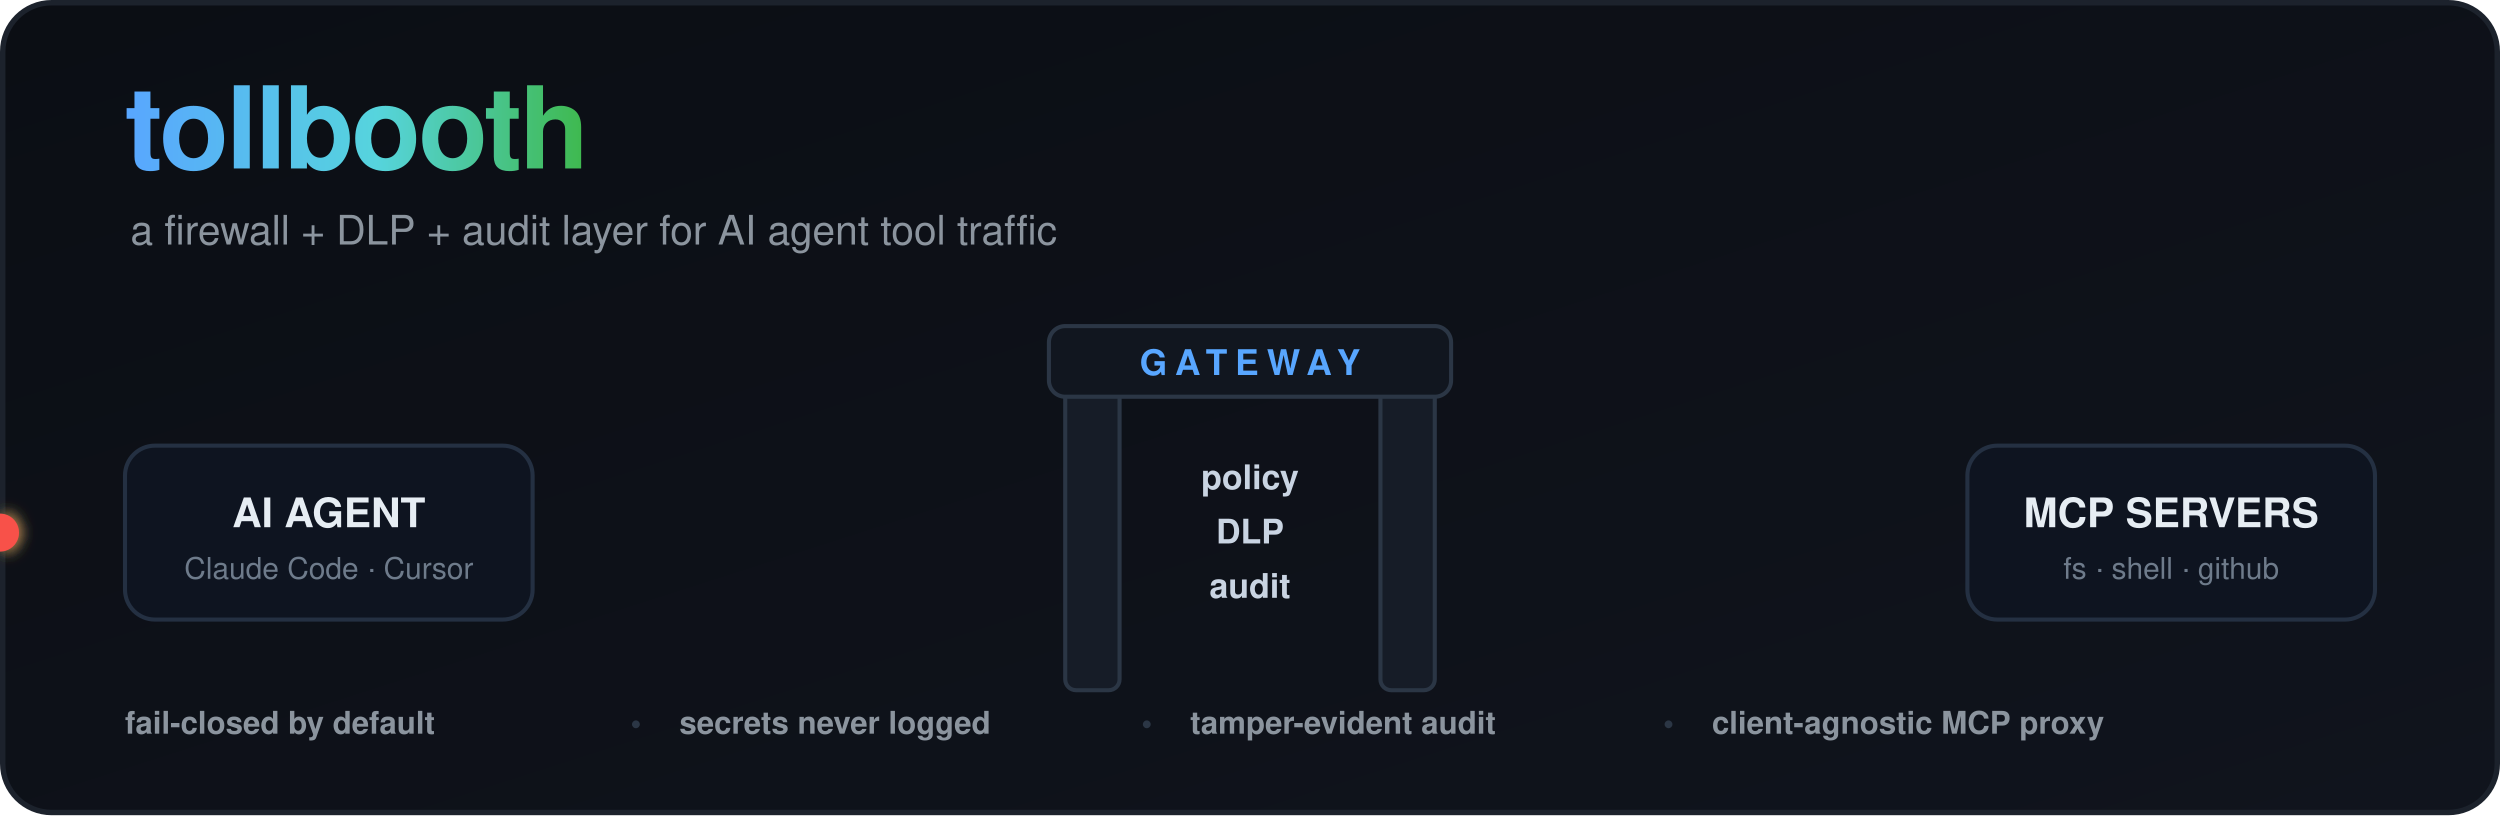
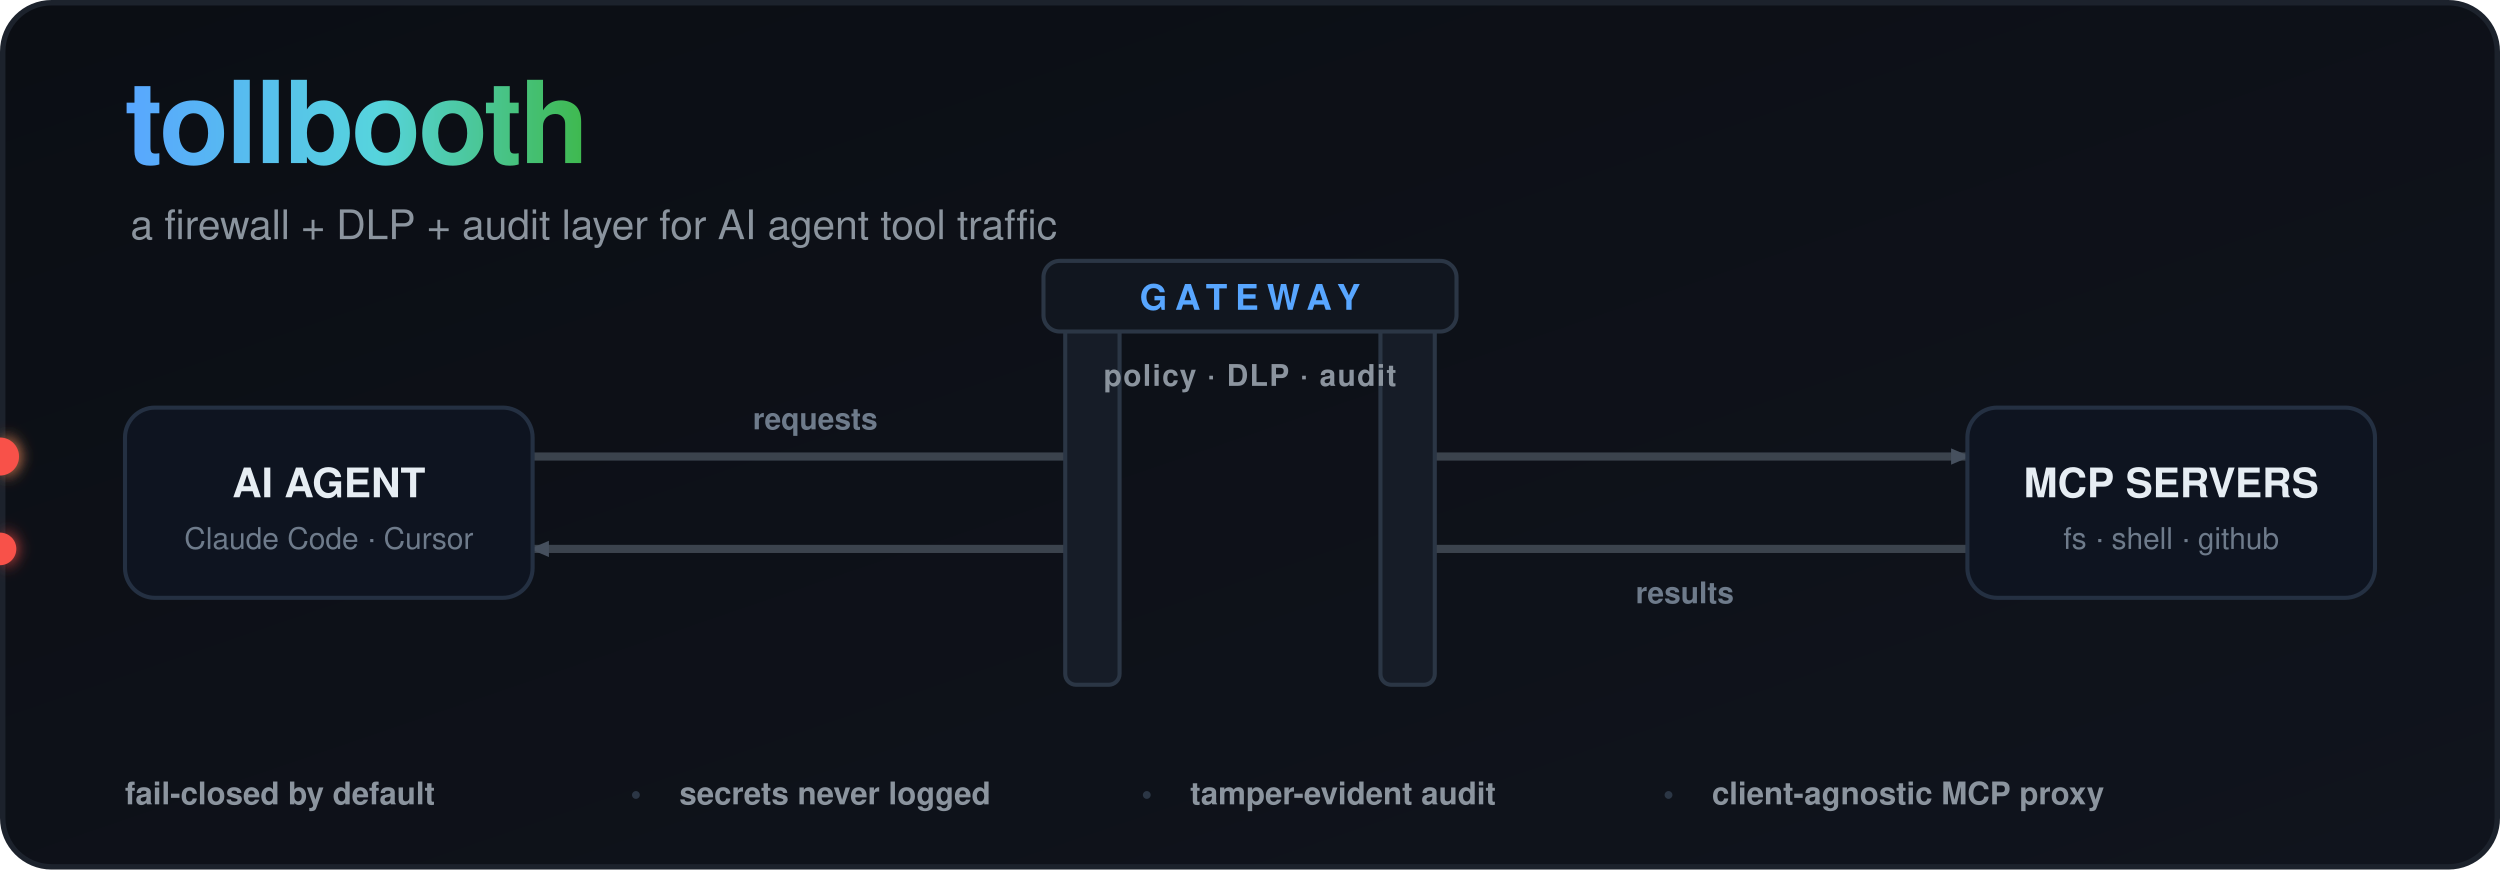
- <svg xmlns="http://www.w3.org/2000/svg" viewBox="0 0 920 300" width="920" height="300" font-family="ui-sans-serif, -apple-system, Segoe UI, Helvetica, Arial, sans-serif" role="img" aria-label="tollbooth — a firewall, DLP, and audit layer for AI agent tool traffic">
+ <svg xmlns="http://www.w3.org/2000/svg" viewBox="0 0 920 320" width="920" height="320" font-family="ui-sans-serif, -apple-system, Segoe UI, Helvetica, Arial, sans-serif" role="img" aria-label="tollbooth — a firewall + DLP + audit layer for AI agent tool traffic; requests are policed and blocked, results are scanned and redacted">
  <defs>
    <linearGradient id="bg" x1="0" y1="0" x2="1" y2="1">
      <stop offset="0" stop-color="#0B0E14" />
      <stop offset="1" stop-color="#10141D" />
    </linearGradient>
    <linearGradient id="mark" x1="0" y1="0" x2="1" y2="0">
      <stop offset="0" stop-color="#58A6FF" />
      <stop offset="0.55" stop-color="#56D4DD" />
      <stop offset="1" stop-color="#3FB950" />
    </linearGradient>
-     <linearGradient id="wire" x1="0" y1="0" x2="1" y2="0">
-       <stop offset="0" stop-color="#30363D" />
-       <stop offset="0.5" stop-color="#3B434D" />
-       <stop offset="1" stop-color="#30363D" />
-     </linearGradient>
-     <filter id="glow" x="-50%" y="-50%" width="200%" height="200%">
+     <filter id="glow" x="-60%" y="-60%" width="220%" height="220%">
      <feGaussianBlur stdDeviation="3" result="b" />
      <feMerge>
        <feMergeNode in="b" />
        <feMergeNode in="SourceGraphic" />
      </feMerge>
    </filter>
+     <marker id="arrR" markerWidth="9" markerHeight="9" refX="6" refY="3" orient="auto" markerUnits="userSpaceOnUse">
+       <path d="M0,0 L7,3 L0,6 Z" fill="#46505E" />
+     </marker>
  </defs>
-   <rect x="1" y="1" width="918" height="298" rx="18" fill="url(#bg)" stroke="#1C222C" stroke-width="2" />
-   <text x="46" y="62" font-size="42" font-weight="700" letter-spacing="-1" fill="url(#mark)">tollbooth</text>
-   <text x="48" y="90" font-size="15" fill="#8B949E">a firewall + DLP + audit layer for AI agent tool traffic</text>
-   <line x1="196" y1="196" x2="404" y2="196" stroke="url(#wire)" stroke-width="3" />
-   <line x1="516" y1="196" x2="724" y2="196" stroke="url(#wire)" stroke-width="3" />
-   <rect x="46" y="164" width="150" height="64" rx="11" fill="#0E1420" stroke="#243042" stroke-width="1.5" />
-   <text x="121" y="194" font-size="15" font-weight="600" fill="#E6EDF3" text-anchor="middle">AI AGENT</text>
-   <text x="121" y="213" font-size="11" fill="#6E7B8B" text-anchor="middle">Claude Code · Cursor</text>
-   <rect x="724" y="164" width="150" height="64" rx="11" fill="#0E1420" stroke="#243042" stroke-width="1.5" />
-   <text x="799" y="194" font-size="15" font-weight="600" fill="#E6EDF3" text-anchor="middle">MCP SERVERS</text>
-   <text x="799" y="213" font-size="11" fill="#6E7B8B" text-anchor="middle">fs · shell · github</text>
-   <rect x="392" y="138" width="20" height="116" rx="4" fill="#161C27" stroke="#2B3645" stroke-width="1.5" />
-   <rect x="508" y="138" width="20" height="116" rx="4" fill="#161C27" stroke="#2B3645" stroke-width="1.5" />
-   <rect x="386" y="120" width="148" height="26" rx="6" fill="#11161F" stroke="#2B3645" stroke-width="1.5" />
-   <text x="460" y="138" font-size="13" font-weight="700" letter-spacing="3" fill="#58A6FF" text-anchor="middle">GATEWAY</text>
-   <text x="460" y="180" font-size="12.5" font-weight="600" fill="#C9D4E2" text-anchor="middle">policy</text>
-   <text x="460" y="200" font-size="12.5" font-weight="600" fill="#C9D4E2" text-anchor="middle">DLP</text>
-   <text x="460" y="220" font-size="12.5" font-weight="600" fill="#C9D4E2" text-anchor="middle">audit</text>
-   <line x1="414" y1="146" x2="414" y2="246" stroke="#56D4DD" stroke-width="2" opacity="0">
-     <animate attributeName="x1" values="414;506;414" dur="3.2s" repeatCount="indefinite" />
-     <animate attributeName="x2" values="414;506;414" dur="3.2s" repeatCount="indefinite" />
-     <animate attributeName="opacity" values="0;0.5;0" dur="3.2s" repeatCount="indefinite" />
-   </line>
-   <circle r="6" cy="196" fill="#3FB950" filter="url(#glow)">
+   <rect x="1" y="1" width="918" height="318" rx="18" fill="url(#bg)" stroke="#1C222C" stroke-width="2" />
+   <text x="46" y="60" font-size="42" font-weight="700" letter-spacing="-1" fill="url(#mark)">tollbooth</text>
+   <text x="48" y="88" font-size="15" fill="#8B949E">a firewall + DLP + audit layer for AI agent tool traffic</text>
+   <line x1="196" y1="168" x2="404" y2="168" stroke="#3B434D" stroke-width="3" marker-end="url(#arrR)" />
+   <line x1="516" y1="168" x2="724" y2="168" stroke="#3B434D" stroke-width="3" marker-end="url(#arrR)" />
+   <text x="300" y="158" font-size="11" font-weight="600" fill="#6E7B8B" text-anchor="middle">requests</text>
+   <line x1="724" y1="202" x2="516" y2="202" stroke="#3B434D" stroke-width="3" marker-end="url(#arrR)" />
+   <line x1="404" y1="202" x2="196" y2="202" stroke="#3B434D" stroke-width="3" marker-end="url(#arrR)" />
+   <text x="620" y="222" font-size="11" font-weight="600" fill="#6E7B8B" text-anchor="middle">results</text>
+   <rect x="46" y="150" width="150" height="70" rx="11" fill="#0E1420" stroke="#243042" stroke-width="1.5" />
+   <text x="121" y="183" font-size="15" font-weight="600" fill="#E6EDF3" text-anchor="middle">AI AGENT</text>
+   <text x="121" y="202" font-size="11" fill="#6E7B8B" text-anchor="middle">Claude Code · Cursor</text>
+   <rect x="724" y="150" width="150" height="70" rx="11" fill="#0E1420" stroke="#243042" stroke-width="1.5" />
+   <text x="799" y="183" font-size="15" font-weight="600" fill="#E6EDF3" text-anchor="middle">MCP SERVERS</text>
+   <text x="799" y="202" font-size="11" fill="#6E7B8B" text-anchor="middle">fs · shell · github</text>
+   <rect x="392" y="118" width="20" height="134" rx="4" fill="#161C27" stroke="#2B3645" stroke-width="1.5" />
+   <rect x="508" y="118" width="20" height="134" rx="4" fill="#161C27" stroke="#2B3645" stroke-width="1.5" />
+   <rect x="384" y="96" width="152" height="26" rx="6" fill="#11161F" stroke="#2B3645" stroke-width="1.5" />
+   <text x="460" y="114" font-size="13" font-weight="700" letter-spacing="3" fill="#58A6FF" text-anchor="middle">GATEWAY</text>
+   <text x="460" y="142" font-size="11" font-weight="600" letter-spacing="0.5" fill="#8B949E" text-anchor="middle">policy · DLP · audit</text>
+   <circle r="6" cy="168" fill="#3FB950" filter="url(#glow)">
    <animate attributeName="cx" values="196;724" dur="4.6s" begin="0s" repeatCount="indefinite" />
    <animate attributeName="opacity" values="0;1;1;1;0" keyTimes="0;0.05;0.5;0.95;1" dur="4.6s" begin="0s" repeatCount="indefinite" />
  </circle>
-   <circle r="6" cy="196" fill="#3FB950" filter="url(#glow)">
-     <animate attributeName="cx" values="196;724" dur="4.6s" begin="2.3s" repeatCount="indefinite" />
-     <animate attributeName="opacity" values="0;1;1;1;0" keyTimes="0;0.05;0.5;0.95;1" dur="4.6s" begin="2.3s" repeatCount="indefinite" />
+   <circle r="7" cy="168" fill="#F85149" filter="url(#glow)">
+     <animate attributeName="cx" values="196;392;392;392" keyTimes="0;0.42;0.86;1" dur="4.6s" begin="2.0s" repeatCount="indefinite" />
+     <animate attributeName="opacity" values="0;1;1;1;0;0" keyTimes="0;0.08;0.42;0.82;0.9;1" dur="4.6s" begin="2.0s" repeatCount="indefinite" />
  </circle>
-   <circle r="7" cy="196" fill="#F85149" filter="url(#glow)">
-     <animate attributeName="cx" values="196;392;392;392" keyTimes="0;0.42;0.86;1" dur="4.6s" begin="1.15s" repeatCount="indefinite" />
-     <animate attributeName="opacity" values="0;1;1;1;0;0" keyTimes="0;0.08;0.42;0.82;0.9;1" dur="4.6s" begin="1.15s" repeatCount="indefinite" />
+   <text x="392" y="173" font-size="16" font-weight="700" fill="#F85149" text-anchor="middle" opacity="0">✕
+     <animate attributeName="opacity" values="0;0;1;1;0;0" keyTimes="0;0.42;0.46;0.82;0.86;1" dur="4.6s" begin="2.0s" repeatCount="indefinite" />
+   </text>
+   <circle r="6" cy="202" fill="#F85149" filter="url(#glow)">
+     <animate attributeName="cx" values="724;196" dur="4.6s" begin="1.0s" repeatCount="indefinite" />
+     <animate attributeName="fill" values="#F85149;#F85149;#3FB950;#3FB950" keyTimes="0;0.46;0.56;1" dur="4.6s" begin="1.0s" repeatCount="indefinite" />
+     <animate attributeName="opacity" values="0;1;1;1;0" keyTimes="0;0.05;0.5;0.95;1" dur="4.6s" begin="1.0s" repeatCount="indefinite" />
  </circle>
-   <text x="392" y="201" font-size="16" font-weight="700" fill="#F85149" text-anchor="middle" opacity="0">✕
-     <animate attributeName="opacity" values="0;0;1;1;0;0" keyTimes="0;0.42;0.46;0.82;0.86;1" dur="4.6s" begin="1.15s" repeatCount="indefinite" />
+   <text x="460" y="238" font-size="11" font-weight="700" letter-spacing="0.5" fill="#56D4DD" text-anchor="middle" opacity="0">[REDACTED]
+     <animate attributeName="opacity" values="0;0;1;1;0;0" keyTimes="0;0.46;0.52;0.62;0.7;1" dur="4.6s" begin="1.0s" repeatCount="indefinite" />
  </text>
  <g font-size="11.5" font-weight="600" fill="#8B949E">
-     <text x="46" y="270">fail-closed by default</text>
-     <text x="232" y="270" fill="#2B3645">•</text>
-     <text x="250" y="270">secrets never logged</text>
-     <text x="420" y="270" fill="#2B3645">•</text>
-     <text x="438" y="270">tamper-evident audit</text>
-     <text x="612" y="270" fill="#2B3645">•</text>
-     <text x="630" y="270">client-agnostic MCP proxy</text>
+     <text x="46" y="296">fail-closed by default</text>
+     <text x="232" y="296" fill="#2B3645">•</text>
+     <text x="250" y="296">secrets never logged</text>
+     <text x="420" y="296" fill="#2B3645">•</text>
+     <text x="438" y="296">tamper-evident audit</text>
+     <text x="612" y="296" fill="#2B3645">•</text>
+     <text x="630" y="296">client-agnostic MCP proxy</text>
  </g>
</svg>
